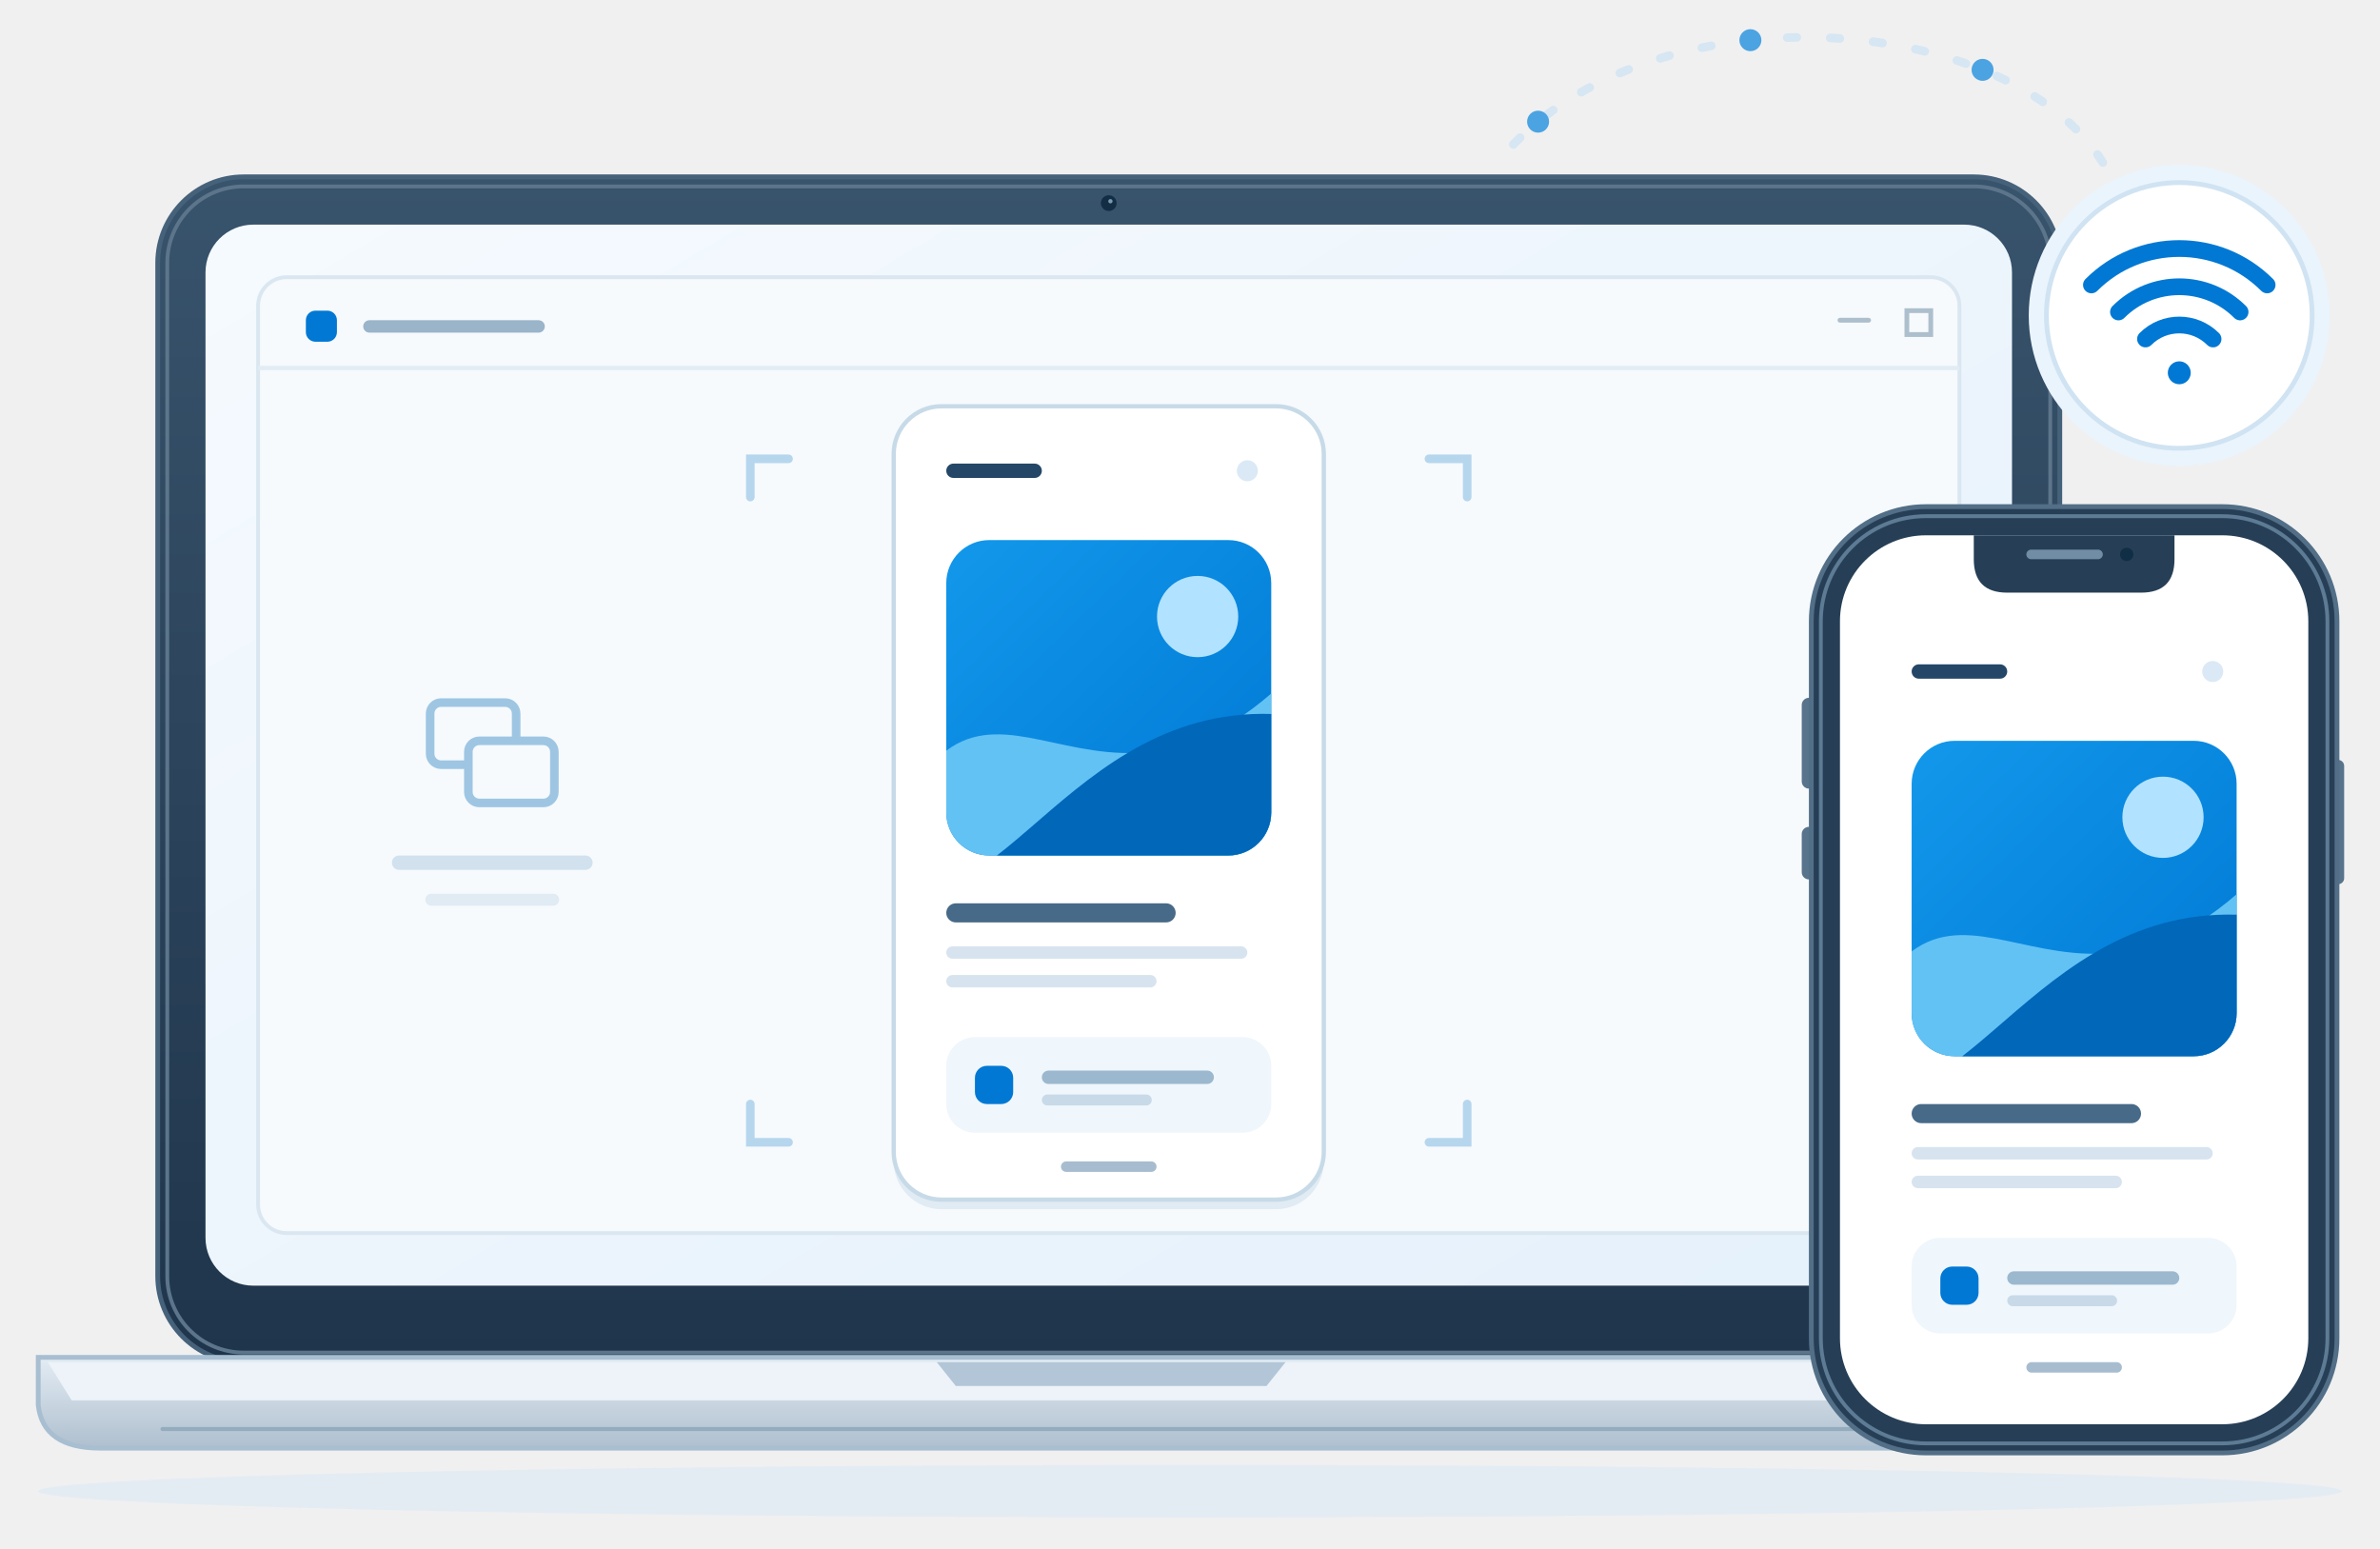
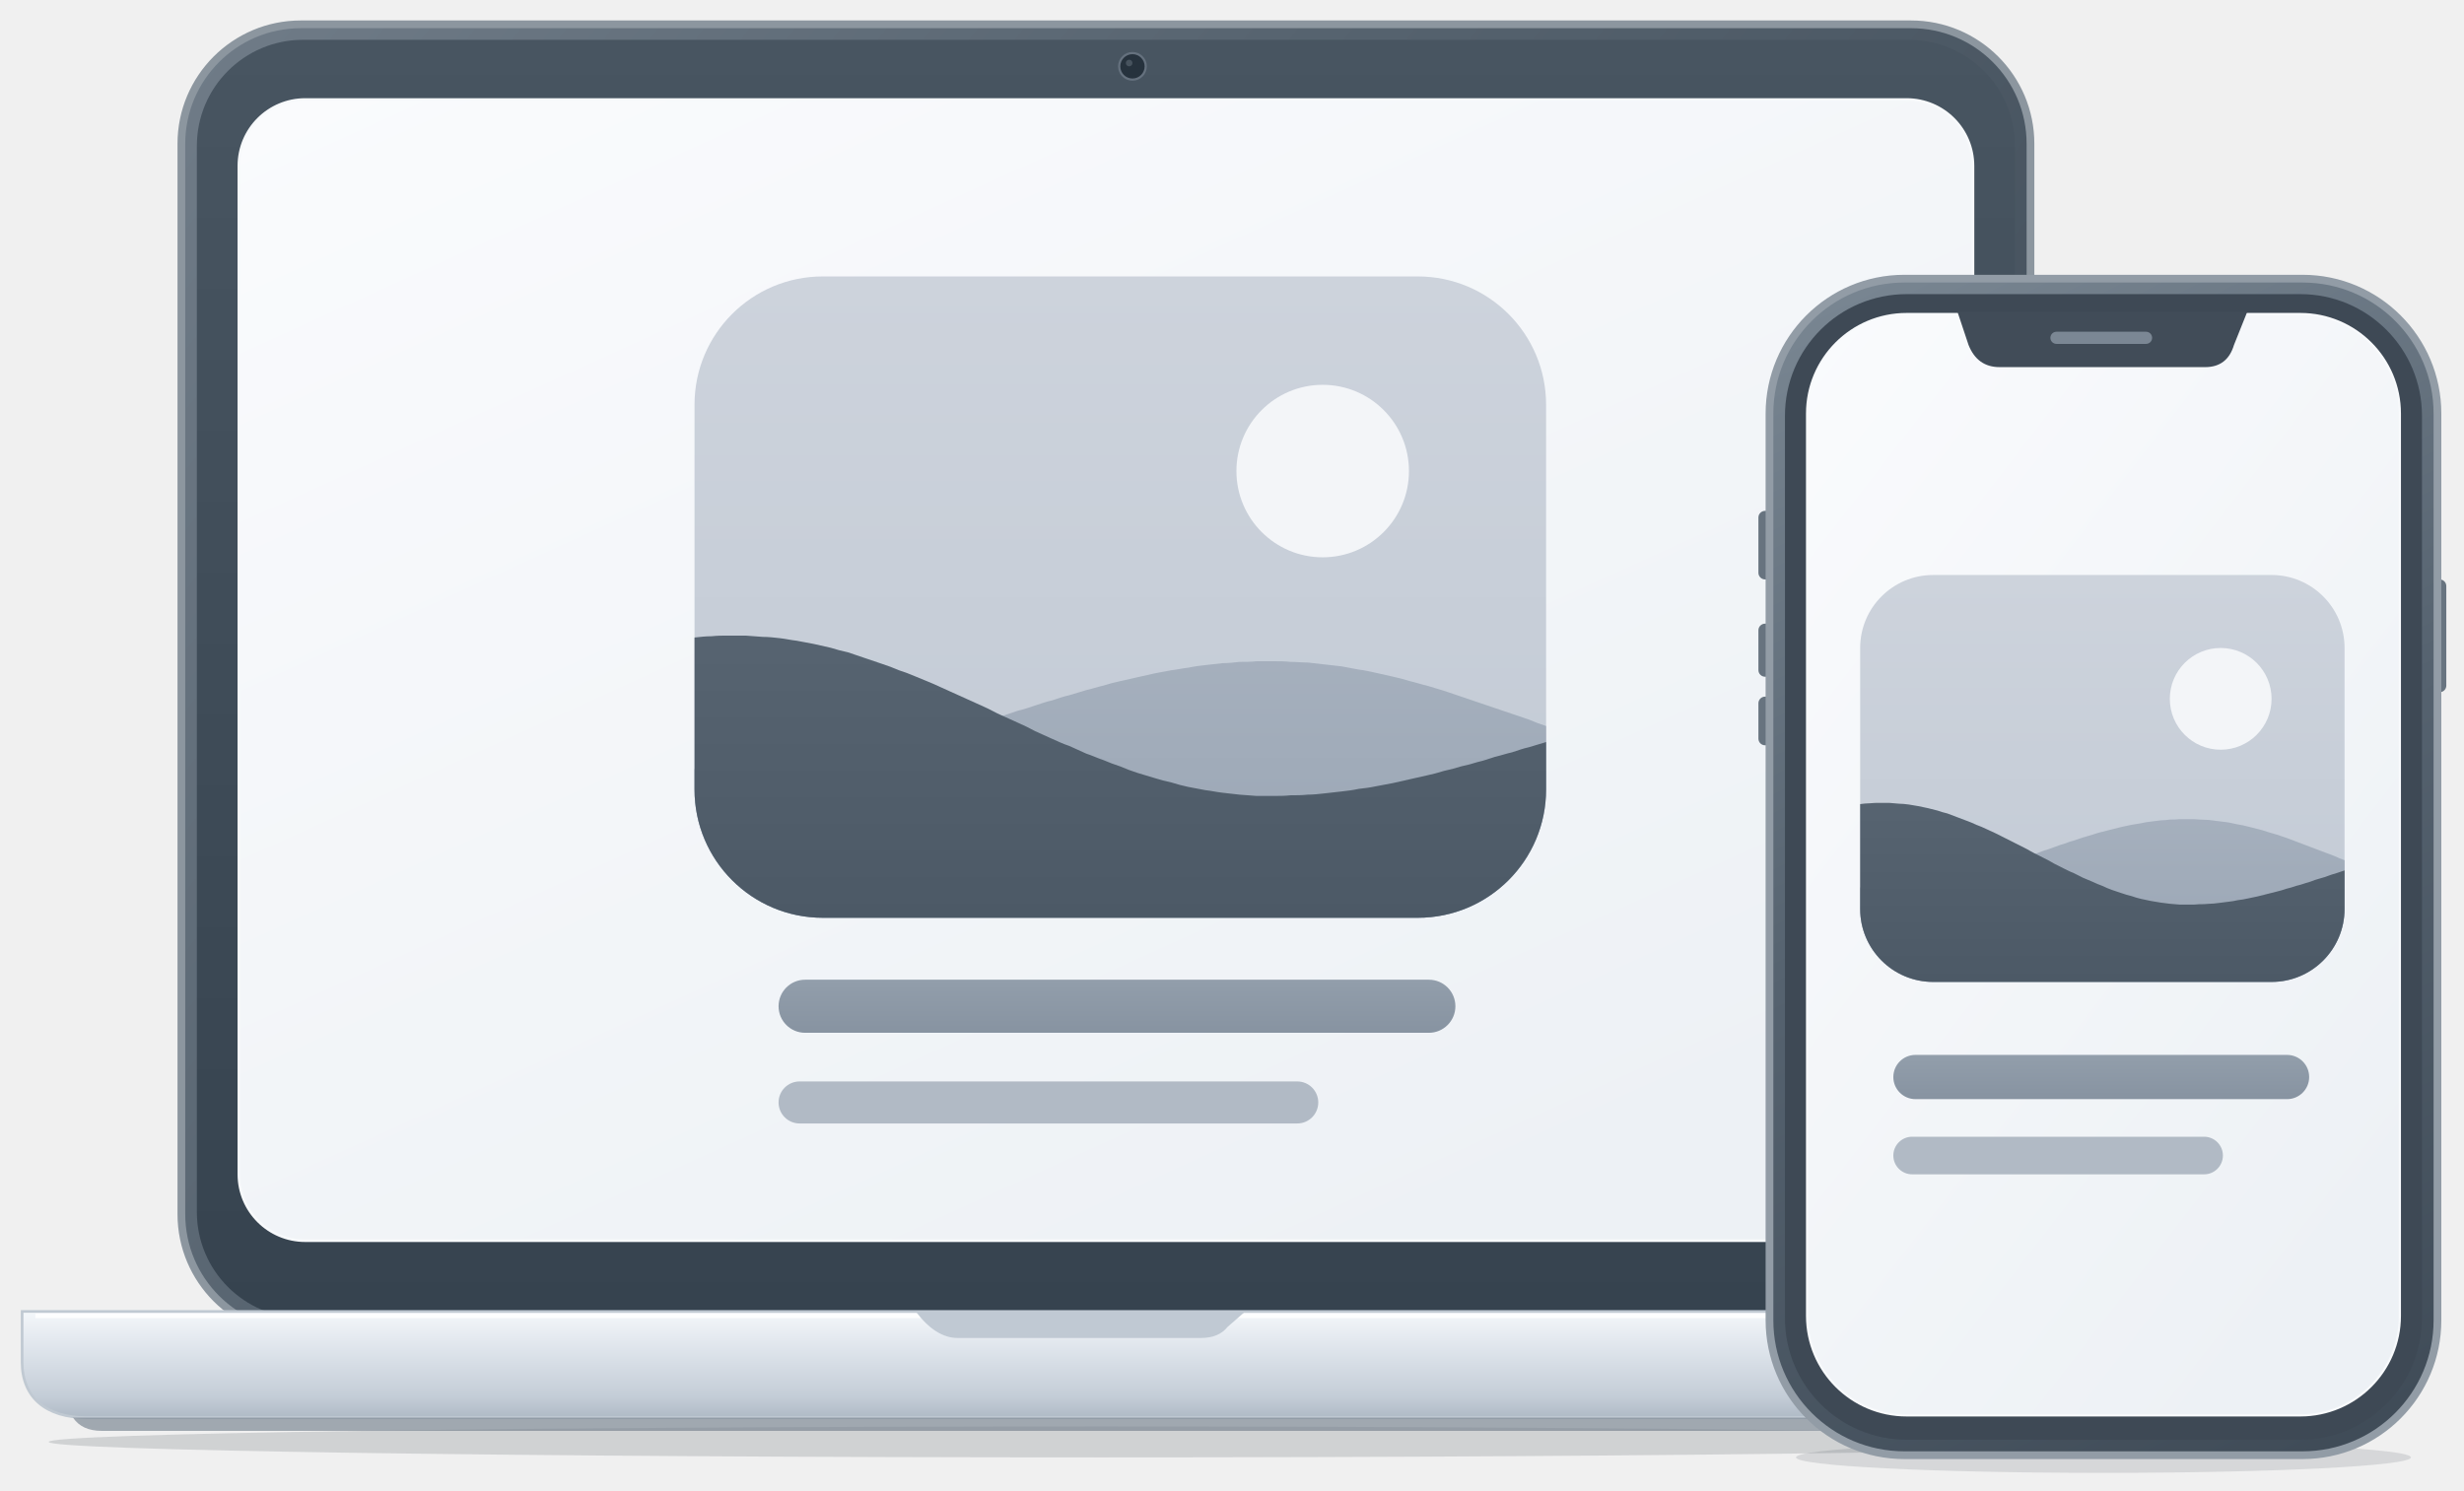
- <svg xmlns="http://www.w3.org/2000/svg" width="996" height="648" viewBox="72 30 498 324" fill="none" role="img" aria-labelledby="title desc">
+ <svg xmlns="http://www.w3.org/2000/svg" width="1114" height="674" viewBox="178 226 1114 674" fill="none" shape-rendering="geometricPrecision">
  <defs>
-     <linearGradient id="chassis" x1="0" y1="0" x2="0" y2="1">
-       <stop stop-color="#38536C" />
-       <stop offset="1" stop-color="#1F354B" />
+     <linearGradient id="laptop-case" x1="260" y1="237" x2="1040" y2="829" gradientUnits="userSpaceOnUse">
+       <stop stop-color="#707C88" />
+       <stop offset=".42" stop-color="#56636F" />
+       <stop offset="1" stop-color="#3E4A56" />
    </linearGradient>
-     <linearGradient id="silver" x1="0" y1="0" x2="0" y2="1">
-       <stop stop-color="#E3ECF4" />
-       <stop offset="1" stop-color="#AFBFCE" />
+     <linearGradient id="laptop-bezel" x1="600" y1="244" x2="600" y2="822" gradientUnits="userSpaceOnUse">
+       <stop stop-color="#485561" />
+       <stop offset="1" stop-color="#36434F" />
    </linearGradient>
-     <linearGradient id="blue" x1="0" y1="0" x2="1" y2="1">
-       <stop stop-color="#1298EB" />
-       <stop offset="1" stop-color="#0078D4" />
+     <linearGradient id="screen-face" x1="0" y1="0" x2=".7" y2="1">
+       <stop stop-color="#FAFBFD" />
+       <stop offset="1" stop-color="#EDF1F5" />
    </linearGradient>
-     <linearGradient id="canvas" x1="0" y1="0" x2="1" y2="1">
-       <stop stop-color="#F5FAFE" />
-       <stop offset="1" stop-color="#E4F0FB" />
+     <linearGradient id="laptop-base" x1="0" y1="0" x2="0" y2="1">
+       <stop stop-color="#F4F7FA" />
+       <stop offset=".34" stop-color="#DFE5EC" />
+       <stop offset=".8" stop-color="#C4CDD7" />
+       <stop offset="1" stop-color="#AFBAC6" />
    </linearGradient>
+     <linearGradient id="phone-case" x1="990" y1="354" x2="1250" y2="884" gradientUnits="userSpaceOnUse">
+       <stop stop-color="#7A8793" />
+       <stop offset=".48" stop-color="#55626F" />
+       <stop offset="1" stop-color="#3F4B57" />
+     </linearGradient>
+     <linearGradient id="photo-sky" x1="0" y1="0" x2="0" y2="1">
+       <stop stop-color="#CDD3DC" />
+       <stop offset="1" stop-color="#C2CAD5" />
+     </linearGradient>
+     <linearGradient id="rear-mountains" x1="0" y1=".5" x2="0" y2="1" gradientUnits="userSpaceOnUse">
+       <stop stop-color="#A8B2BF" />
+       <stop offset="1" stop-color="#99A5B4" />
+     </linearGradient>
+     <linearGradient id="front-mountains" x1="0" y1=".5" x2="0" y2="1" gradientUnits="userSpaceOnUse">
+       <stop stop-color="#586572" />
+       <stop offset="1" stop-color="#4C5966" />
+     </linearGradient>
+     <linearGradient id="primary-line" x1="0" y1="0" x2="0" y2="1">
+       <stop stop-color="#929EAB" />
+       <stop offset="1" stop-color="#8793A1" />
+     </linearGradient>
+     <clipPath id="computer-clip">
+       <rect x="492" y="351" width="385" height="290" rx="58" />
+     </clipPath>
+     <clipPath id="phone-clip">
+       <rect x="1019" y="486" width="219" height="184" rx="33" />
+     </clipPath>
  </defs>
-   <g id="illustration" transform="translate(39,-15)">
-     <ellipse cx="282" cy="357" rx="241" ry="5.5" fill="#E4ECF3" />
-     <g id="wireless-transfer">
-       <path d="M 473,79 C 453,47 379,42 348,77" stroke="#D6E6F3" stroke-width="1.8" stroke-dasharray="2 7" stroke-linecap="round" />
-       <circle cx="447.842" cy="59.617" r="2.3" fill="#4BA3E2" />
-       <circle cx="399.258" cy="53.407" r="2.3" fill="#4BA3E2" />
-       <circle cx="354.835" cy="70.455" r="2.3" fill="#4BA3E2" />
-     </g>
-     <g id="laptop">
-       <rect x="66" y="82" width="398" height="248" rx="18" fill="url(#chassis)" stroke="#46627B" stroke-width="1" />
-       <rect x="68" y="84" width="394" height="244" rx="16" stroke="#5C758B" stroke-width=".8" />
-       <rect x="76" y="92" width="378" height="222" rx="10" fill="url(#canvas)" />
-       <circle cx="265" cy="87.5" r="1.65" fill="#122D44" />
-       <circle cx="265.35" cy="87.1" r=".45" fill="#789AB6" />
-       <path d="M 41,329 H 489 L 509,339 Q 508,348 496,348 H 54 Q 42,348 41,339 Z" fill="url(#silver)" stroke="#A8BED1" stroke-width="1" />
-       <path d="M 43,330 H 487 L 502,338 H 48 Z" fill="#EDF3F8" />
-       <path d="M 229,330 H 302 L 298,335 H 233 Z" fill="#B3C6D8" />
-       <path d="M 67,344 H 477" stroke="#93ADBF" stroke-width=".85" stroke-linecap="round" />
-     </g>
-     <g id="desktop-interface">
-       <rect x="87" y="103" width="356" height="200" rx="6" fill="#F6FAFD" stroke="#DAE7F1" stroke-width=".8" />
-       <path d="M 87,122 H 443" stroke="#E2ECF4" stroke-width=".9" />
-       <rect x="97" y="110" width="6.5" height="6.5" rx="2" fill="#0078D4" />
-       <rect x="109" y="112" width="38" height="2.6" rx="1.3" fill="#9AB4C9" />
-       <path d="M 418,112 H 424 M 432,110 V 115 H 437 V 110 Z" stroke="#ADBFCD" stroke-width="1" stroke-linecap="round" />
-       <path d="M 198,141 H 190 V 149 M 332,141 H 340 V 149 M 198,284 H 190 V 276 M 332,284 H 340 V 276" stroke="#B6D6ED" stroke-width="1.8" stroke-linecap="round" />
-       <rect x="220" y="132" width="90" height="166" rx="10" fill="#E1EBF3" />
-       <rect x="220" y="130" width="90" height="166" rx="10" fill="#FFFFFF" stroke="#C7DAE8" stroke-width=".9" />
-       <g id="mirrored-content" transform="translate(223,132) scale(1)">
-         <clipPath id="mirrored-panel-clip">
-           <rect width="84" height="162" rx="9" />
-         </clipPath>
-         <g clip-path="url(#mirrored-panel-clip)">
-           <rect width="84" height="162" fill="#FFFFFF" />
-           <g id="mirrored-header">
-             <rect x="8" y="10" width="20" height="3" rx="1.5" fill="#244767" />
-             <circle cx="71" cy="11.5" r="2.2" fill="#DAE9F5" />
-           </g>
-           <clipPath id="mirrored-hero-clip">
-             <rect x="8" y="26" width="68" height="66" rx="9" />
-           </clipPath>
-           <g clip-path="url(#mirrored-hero-clip)">
-             <rect x="8" y="26" width="68" height="66" fill="url(#blue)" />
-             <circle cx="60.595" cy="42" r="8.5" fill="#B1E2FF" />
-             <g transform="translate(2.991,0)">
-               <path d="M -4,82 C 17,40 42,105 90,39 V 105 H -4 Z" fill="#62C2F4" />
-               <path d="M -4,99 C 20,104 37,50 89,65 V 108 H -4 Z" fill="#0067B9" />
-             </g>
-           </g>
-           <rect x="8" y="102" width="48" height="4" rx="2" fill="#476A88" />
-           <rect x="8" y="111" width="63" height="2.6" rx="1.3" fill="#D7E4EF" />
-           <rect x="8" y="117" width="44" height="2.6" rx="1.3" fill="#D7E4EF" />
-           <rect x="8" y="130" width="68" height="20" rx="6" fill="#EFF6FC" />
-           <rect x="14" y="136" width="8" height="8" rx="2.5" fill="#0078D4" />
-           <rect x="28" y="137" width="36" height="2.8" rx="1.4" fill="#9BB8CE" />
-           <rect x="28" y="142" width="23" height="2.3" rx="1.15" fill="#C8DAE8" />
-           <rect x="32" y="156" width="20" height="2.2" rx="1.1" fill="#A7BDCF" />
-         </g>
-       </g>
-       <g id="mirror-symbol" stroke="#9EC6E3" stroke-width="1.8">
-         <rect x="123" y="192" width="18" height="13" rx="2.3" />
-         <rect x="131" y="200" width="18" height="13" rx="2.3" fill="#F6FAFD" />
-       </g>
-       <rect x="115" y="224" width="42" height="3" rx="1.5" fill="#D1E1EE" />
-       <rect x="122" y="232" width="28" height="2.5" rx="1.25" fill="#E0EBF4" />
-     </g>
-     <g id="wifi-badge">
-       <circle cx="489" cy="111" r="31.5" fill="#EAF4FC" />
-       <circle cx="489" cy="111" r="27.8" fill="#FFFFFF" stroke="#D0E3F2" stroke-width="1" />
-       <g id="wifi-icon" stroke="#0078D4" stroke-width="3.5" stroke-linecap="round" fill="none">
-         <path d="M 470.615,104.615 A 26,26 0 0 1 507.385,104.615" />
-         <path d="M 476.272,110.272 A 18,18 0 0 1 501.728,110.272" />
-         <path d="M 481.929,115.929 A 10,10 0 0 1 496.071,115.929" />
-         <circle cx="489" cy="123" r="2.4" stroke="none" fill="#0078D4" />
-       </g>
-     </g>
-     <g id="phone">
-       <rect x="410" y="191" width="3" height="19" rx="1.5" fill="#58748C" />
-       <rect x="410" y="218" width="3" height="11" rx="1.5" fill="#58748C" />
-       <rect x="521" y="204" width="2.5" height="26" rx="1.25" fill="#58748C" />
-       <rect x="412" y="151" width="110" height="198" rx="24" fill="#263F56" stroke="#526F87" stroke-width="1" />
-       <rect x="414" y="153" width="106" height="194" rx="22" stroke="#5D7B94" stroke-width=".8" />
-       <rect x="418" y="157" width="98" height="186" rx="18" fill="#FFFFFF" />
-       <path d="M 446,157 H 488 V 162 Q 488,169 481,169 H 453 Q 446,169 446,162 Z" fill="#263F56" />
-       <rect x="457" y="160" width="16" height="2" rx="1" fill="#718DA5" />
-       <circle cx="478" cy="161" r="1.4" fill="#102E45" />
-       <g id="phone-content" transform="translate(425,174) scale(1)">
-         <clipPath id="phone-panel-clip">
-           <rect width="84" height="162" rx="9" />
-         </clipPath>
-         <g clip-path="url(#phone-panel-clip)">
-           <rect width="84" height="162" fill="#FFFFFF" />
-           <g id="phone-header">
-             <rect x="8" y="10" width="20" height="3" rx="1.5" fill="#244767" />
-             <circle cx="71" cy="11.5" r="2.2" fill="#DAE9F5" />
-           </g>
-           <clipPath id="phone-hero-clip">
-             <rect x="8" y="26" width="68" height="66" rx="9" />
-           </clipPath>
-           <g clip-path="url(#phone-hero-clip)">
-             <rect x="8" y="26" width="68" height="66" fill="url(#blue)" />
-             <circle cx="60.595" cy="42" r="8.5" fill="#B1E2FF" />
-             <g transform="translate(2.991,0)">
-               <path d="M -4,82 C 17,40 42,105 90,39 V 105 H -4 Z" fill="#62C2F4" />
-               <path d="M -4,99 C 20,104 37,50 89,65 V 108 H -4 Z" fill="#0067B9" />
-             </g>
-           </g>
-           <rect x="8" y="102" width="48" height="4" rx="2" fill="#476A88" />
-           <rect x="8" y="111" width="63" height="2.6" rx="1.3" fill="#D7E4EF" />
-           <rect x="8" y="117" width="44" height="2.6" rx="1.3" fill="#D7E4EF" />
-           <rect x="8" y="130" width="68" height="20" rx="6" fill="#EFF6FC" />
-           <rect x="14" y="136" width="8" height="8" rx="2.5" fill="#0078D4" />
-           <rect x="28" y="137" width="36" height="2.8" rx="1.4" fill="#9BB8CE" />
-           <rect x="28" y="142" width="23" height="2.3" rx="1.15" fill="#C8DAE8" />
-           <rect x="32" y="156" width="20" height="2.2" rx="1.1" fill="#A7BDCF" />
-         </g>
+   <ellipse cx="676" cy="878" rx="476" ry="7" fill="#27313C" opacity=".16" />
+   <ellipse cx="1129" cy="885" rx="139" ry="7" fill="#27313C" opacity=".13" />
+   <rect x="260" y="237" width="836" height="592" rx="54" fill="url(#laptop-case)" stroke="#8C969F" stroke-width="3.5" />
+   <rect x="267" y="244" width="822" height="578" rx="48" fill="url(#laptop-bezel)" />
+   <rect x="286" y="271" width="784" height="516" rx="30" fill="url(#screen-face)" stroke="#F7F9FB" stroke-width="1.2" />
+   <circle cx="690" cy="256" r="6" fill="#26323D" stroke="#65717E" stroke-width="1" />
+   <circle cx="688.5" cy="254.5" r="1.5" fill="#83909C" opacity=".35" />
+   <g clip-path="url(#computer-clip)">
+     <rect x="492" y="351" width="385" height="290" fill="url(#photo-sky)" />
+     <circle cx="776" cy="439" r="39" fill="#F3F5F8" />
+     <g transform="translate(492 351) scale(385 290)">
+       <g>
+         <path d="M0 1 L0 0.768 C0.007 0.769 0.013 0.769 0.02 0.769 C0.027 0.77 0.033 0.77 0.04 0.77 C0.042 0.77 0.045 0.77 0.047 0.77 C0.051 0.77 0.056 0.77 0.06 0.77 C0.067 0.77 0.073 0.769 0.08 0.769 C0.087 0.768 0.093 0.768 0.1 0.767 C0.107 0.766 0.113 0.765 0.12 0.764 C0.127 0.763 0.133 0.762 0.14 0.761 C0.147 0.76 0.153 0.758 0.16 0.757 C0.167 0.755 0.173 0.754 0.18 0.752 C0.187 0.75 0.193 0.748 0.2 0.746 C0.207 0.744 0.213 0.742 0.22 0.74 C0.227 0.738 0.233 0.736 0.24 0.734 C0.247 0.731 0.253 0.729 0.26 0.726 C0.267 0.724 0.273 0.721 0.28 0.719 C0.287 0.716 0.293 0.714 0.3 0.711 C0.307 0.708 0.313 0.705 0.32 0.703 C0.327 0.7 0.333 0.697 0.34 0.694 C0.347 0.691 0.353 0.689 0.36 0.686 C0.367 0.683 0.373 0.68 0.38 0.677 C0.387 0.675 0.393 0.672 0.4 0.669 C0.407 0.666 0.413 0.663 0.42 0.661 C0.427 0.658 0.433 0.655 0.44 0.653 C0.447 0.65 0.453 0.648 0.46 0.645 C0.467 0.643 0.473 0.64 0.48 0.638 C0.487 0.635 0.493 0.633 0.5 0.631 C0.507 0.629 0.513 0.627 0.52 0.625 C0.527 0.623 0.533 0.621 0.54 0.619 C0.547 0.617 0.553 0.616 0.56 0.614 C0.567 0.613 0.573 0.611 0.58 0.61 C0.587 0.608 0.593 0.607 0.6 0.606 C0.607 0.605 0.613 0.604 0.62 0.603 C0.627 0.603 0.633 0.602 0.64 0.601 C0.647 0.601 0.653 0.601 0.66 0.6 C0.666 0.6 0.671 0.6 0.677 0.6 C0.678 0.6 0.679 0.6 0.68 0.6 C0.687 0.6 0.693 0.6 0.7 0.601 C0.707 0.601 0.713 0.602 0.72 0.602 C0.727 0.603 0.733 0.604 0.74 0.605 C0.747 0.606 0.753 0.607 0.76 0.608 C0.767 0.61 0.773 0.611 0.78 0.613 C0.787 0.614 0.793 0.616 0.8 0.618 C0.807 0.62 0.813 0.622 0.82 0.624 C0.827 0.626 0.833 0.628 0.84 0.631 C0.847 0.633 0.853 0.636 0.86 0.638 C0.867 0.641 0.873 0.643 0.88 0.646 C0.887 0.649 0.893 0.652 0.9 0.655 C0.907 0.658 0.913 0.661 0.92 0.664 C0.927 0.667 0.933 0.67 0.94 0.673 C0.947 0.676 0.953 0.679 0.96 0.682 C0.967 0.685 0.973 0.688 0.98 0.691 C0.987 0.695 0.993 0.698 1 0.701 L1 1 Z" fill="url(#rear-mountains)" />
+         <path d="M0 1 L0 0.563 C0.007 0.562 0.013 0.561 0.02 0.561 C0.027 0.56 0.033 0.56 0.04 0.56 C0.042 0.56 0.045 0.56 0.047 0.56 C0.051 0.56 0.056 0.56 0.06 0.56 C0.067 0.561 0.073 0.561 0.08 0.562 C0.087 0.562 0.093 0.563 0.1 0.564 C0.107 0.565 0.113 0.567 0.12 0.568 C0.127 0.57 0.133 0.571 0.14 0.573 C0.147 0.575 0.153 0.577 0.16 0.579 C0.167 0.582 0.173 0.584 0.18 0.586 C0.187 0.589 0.193 0.592 0.2 0.595 C0.207 0.598 0.213 0.601 0.22 0.604 C0.227 0.607 0.233 0.61 0.24 0.614 C0.247 0.617 0.253 0.62 0.26 0.624 C0.267 0.628 0.273 0.631 0.28 0.635 C0.287 0.639 0.293 0.643 0.3 0.647 C0.307 0.651 0.313 0.655 0.32 0.659 C0.327 0.663 0.333 0.667 0.34 0.671 C0.347 0.675 0.353 0.68 0.36 0.684 C0.367 0.688 0.373 0.692 0.38 0.696 C0.387 0.7 0.393 0.704 0.4 0.709 C0.407 0.713 0.413 0.717 0.42 0.721 C0.427 0.725 0.433 0.729 0.44 0.732 C0.447 0.736 0.453 0.74 0.46 0.744 C0.467 0.747 0.473 0.751 0.48 0.754 C0.487 0.758 0.493 0.761 0.5 0.764 C0.507 0.768 0.513 0.771 0.52 0.774 C0.527 0.777 0.533 0.779 0.54 0.782 C0.547 0.785 0.553 0.787 0.56 0.789 C0.567 0.792 0.573 0.794 0.58 0.796 C0.587 0.798 0.593 0.799 0.6 0.801 C0.607 0.802 0.613 0.804 0.62 0.805 C0.627 0.806 0.633 0.807 0.64 0.808 C0.647 0.809 0.653 0.809 0.66 0.81 C0.666 0.81 0.671 0.81 0.677 0.81 C0.678 0.81 0.679 0.81 0.68 0.81 C0.687 0.81 0.693 0.81 0.7 0.809 C0.707 0.809 0.713 0.809 0.72 0.808 C0.727 0.808 0.733 0.807 0.74 0.806 C0.747 0.805 0.753 0.804 0.76 0.803 C0.767 0.802 0.773 0.801 0.78 0.799 C0.787 0.798 0.793 0.797 0.8 0.795 C0.807 0.793 0.813 0.792 0.82 0.79 C0.827 0.788 0.833 0.786 0.84 0.784 C0.847 0.782 0.853 0.78 0.86 0.778 C0.867 0.776 0.873 0.774 0.88 0.771 C0.887 0.769 0.893 0.767 0.9 0.764 C0.907 0.762 0.913 0.76 0.92 0.757 C0.927 0.755 0.933 0.752 0.94 0.749 C0.947 0.747 0.953 0.744 0.96 0.742 C0.967 0.739 0.973 0.736 0.98 0.734 C0.987 0.731 0.993 0.729 1 0.726 L1 1 Z" fill="url(#front-mountains)" />
      </g>
    </g>
  </g>
+   <rect x="530" y="669" width="306" height="24" rx="12" fill="url(#primary-line)" />
+   <rect x="530" y="715" width="244" height="19" rx="9.5" fill="#B1BAC5" />
+   <path d="M188 819 H1155 V838 C1155 855 1144 866 1127 867 H217 C199 867 188 858 188 842 Z" fill="url(#laptop-base)" stroke="#C0C9D2" stroke-width="1.2" />
+   <path d="M194 821 H1150" stroke="#FFFFFF" stroke-width="2" opacity=".85" />
+   <path d="M592 819 H741 L733 826 Q729 831 721 831 H611 Q601 831 592 819 Z" fill="#C0C9D3" />
+   <path d="M211 867 H1136 L1126 873 H224 Q215 873 211 867 Z" fill="#75818D" opacity=".65" />
+   <rect x="973" y="457" width="7" height="31" rx="3" fill="#67737F" />
+   <rect x="973" y="508" width="7" height="24" rx="3" fill="#67737F" />
+   <rect x="973" y="541" width="7" height="22" rx="3" fill="#67737F" />
+   <rect x="1277" y="488" width="7" height="51" rx="3" fill="#687480" />
+   <rect x="978" y="352" width="302" height="532" rx="61" fill="url(#phone-case)" stroke="#929CA6" stroke-width="3.5" />
+   <rect x="985" y="359" width="288" height="518" rx="55" fill="#3E4955" />
+   <rect x="995" y="368" width="268" height="498" rx="45" fill="url(#screen-face)" stroke="#F8FAFC" stroke-width="1" />
+   <path d="M1063 367 H1194 L1188 382 Q1185 392 1175 392 H1082 Q1072 392 1068 382 Z" fill="#414C58" />
+   <rect x="1105" y="376" width="46" height="5.5" rx="2.75" fill="#7B8794" />
+   <g clip-path="url(#phone-clip)">
+     <rect x="1019" y="486" width="219" height="184" fill="url(#photo-sky)" />
+     <circle cx="1182" cy="542" r="23" fill="#F3F5F8" />
+     <g transform="translate(1019 486) scale(219 184)">
+       <g>
+         <path d="M0 1 L0 0.768 C0.007 0.769 0.013 0.769 0.02 0.769 C0.027 0.77 0.033 0.77 0.04 0.77 C0.042 0.77 0.045 0.77 0.047 0.77 C0.051 0.77 0.056 0.77 0.06 0.77 C0.067 0.77 0.073 0.769 0.08 0.769 C0.087 0.768 0.093 0.768 0.1 0.767 C0.107 0.766 0.113 0.765 0.12 0.764 C0.127 0.763 0.133 0.762 0.14 0.761 C0.147 0.76 0.153 0.758 0.16 0.757 C0.167 0.755 0.173 0.754 0.18 0.752 C0.187 0.75 0.193 0.748 0.2 0.746 C0.207 0.744 0.213 0.742 0.22 0.74 C0.227 0.738 0.233 0.736 0.24 0.734 C0.247 0.731 0.253 0.729 0.26 0.726 C0.267 0.724 0.273 0.721 0.28 0.719 C0.287 0.716 0.293 0.714 0.3 0.711 C0.307 0.708 0.313 0.705 0.32 0.703 C0.327 0.7 0.333 0.697 0.34 0.694 C0.347 0.691 0.353 0.689 0.36 0.686 C0.367 0.683 0.373 0.68 0.38 0.677 C0.387 0.675 0.393 0.672 0.4 0.669 C0.407 0.666 0.413 0.663 0.42 0.661 C0.427 0.658 0.433 0.655 0.44 0.653 C0.447 0.65 0.453 0.648 0.46 0.645 C0.467 0.643 0.473 0.64 0.48 0.638 C0.487 0.635 0.493 0.633 0.5 0.631 C0.507 0.629 0.513 0.627 0.52 0.625 C0.527 0.623 0.533 0.621 0.54 0.619 C0.547 0.617 0.553 0.616 0.56 0.614 C0.567 0.613 0.573 0.611 0.58 0.61 C0.587 0.608 0.593 0.607 0.6 0.606 C0.607 0.605 0.613 0.604 0.62 0.603 C0.627 0.603 0.633 0.602 0.64 0.601 C0.647 0.601 0.653 0.601 0.66 0.6 C0.666 0.6 0.671 0.6 0.677 0.6 C0.678 0.6 0.679 0.6 0.68 0.6 C0.687 0.6 0.693 0.6 0.7 0.601 C0.707 0.601 0.713 0.602 0.72 0.602 C0.727 0.603 0.733 0.604 0.74 0.605 C0.747 0.606 0.753 0.607 0.76 0.608 C0.767 0.61 0.773 0.611 0.78 0.613 C0.787 0.614 0.793 0.616 0.8 0.618 C0.807 0.62 0.813 0.622 0.82 0.624 C0.827 0.626 0.833 0.628 0.84 0.631 C0.847 0.633 0.853 0.636 0.86 0.638 C0.867 0.641 0.873 0.643 0.88 0.646 C0.887 0.649 0.893 0.652 0.9 0.655 C0.907 0.658 0.913 0.661 0.92 0.664 C0.927 0.667 0.933 0.67 0.94 0.673 C0.947 0.676 0.953 0.679 0.96 0.682 C0.967 0.685 0.973 0.688 0.98 0.691 C0.987 0.695 0.993 0.698 1 0.701 L1 1 Z" fill="url(#rear-mountains)" />
+         <path d="M0 1 L0 0.563 C0.007 0.562 0.013 0.561 0.02 0.561 C0.027 0.56 0.033 0.56 0.04 0.56 C0.042 0.56 0.045 0.56 0.047 0.56 C0.051 0.56 0.056 0.56 0.06 0.56 C0.067 0.561 0.073 0.561 0.08 0.562 C0.087 0.562 0.093 0.563 0.1 0.564 C0.107 0.565 0.113 0.567 0.12 0.568 C0.127 0.57 0.133 0.571 0.14 0.573 C0.147 0.575 0.153 0.577 0.16 0.579 C0.167 0.582 0.173 0.584 0.18 0.586 C0.187 0.589 0.193 0.592 0.2 0.595 C0.207 0.598 0.213 0.601 0.22 0.604 C0.227 0.607 0.233 0.61 0.24 0.614 C0.247 0.617 0.253 0.62 0.26 0.624 C0.267 0.628 0.273 0.631 0.28 0.635 C0.287 0.639 0.293 0.643 0.3 0.647 C0.307 0.651 0.313 0.655 0.32 0.659 C0.327 0.663 0.333 0.667 0.34 0.671 C0.347 0.675 0.353 0.68 0.36 0.684 C0.367 0.688 0.373 0.692 0.38 0.696 C0.387 0.7 0.393 0.704 0.4 0.709 C0.407 0.713 0.413 0.717 0.42 0.721 C0.427 0.725 0.433 0.729 0.44 0.732 C0.447 0.736 0.453 0.74 0.46 0.744 C0.467 0.747 0.473 0.751 0.48 0.754 C0.487 0.758 0.493 0.761 0.5 0.764 C0.507 0.768 0.513 0.771 0.52 0.774 C0.527 0.777 0.533 0.779 0.54 0.782 C0.547 0.785 0.553 0.787 0.56 0.789 C0.567 0.792 0.573 0.794 0.58 0.796 C0.587 0.798 0.593 0.799 0.6 0.801 C0.607 0.802 0.613 0.804 0.62 0.805 C0.627 0.806 0.633 0.807 0.64 0.808 C0.647 0.809 0.653 0.809 0.66 0.81 C0.666 0.81 0.671 0.81 0.677 0.81 C0.678 0.81 0.679 0.81 0.68 0.81 C0.687 0.81 0.693 0.81 0.7 0.809 C0.707 0.809 0.713 0.809 0.72 0.808 C0.727 0.808 0.733 0.807 0.74 0.806 C0.747 0.805 0.753 0.804 0.76 0.803 C0.767 0.802 0.773 0.801 0.78 0.799 C0.787 0.798 0.793 0.797 0.8 0.795 C0.807 0.793 0.813 0.792 0.82 0.79 C0.827 0.788 0.833 0.786 0.84 0.784 C0.847 0.782 0.853 0.78 0.86 0.778 C0.867 0.776 0.873 0.774 0.88 0.771 C0.887 0.769 0.893 0.767 0.9 0.764 C0.907 0.762 0.913 0.76 0.92 0.757 C0.927 0.755 0.933 0.752 0.94 0.749 C0.947 0.747 0.953 0.744 0.96 0.742 C0.967 0.739 0.973 0.736 0.98 0.734 C0.987 0.731 0.993 0.729 1 0.726 L1 1 Z" fill="url(#front-mountains)" />
+       </g>
+     </g>
+   </g>
+   <rect x="1034" y="703" width="188" height="20" rx="10" fill="url(#primary-line)" />
+   <rect x="1034" y="740" width="149" height="17" rx="8.5" fill="#B1BAC5" />
</svg>
